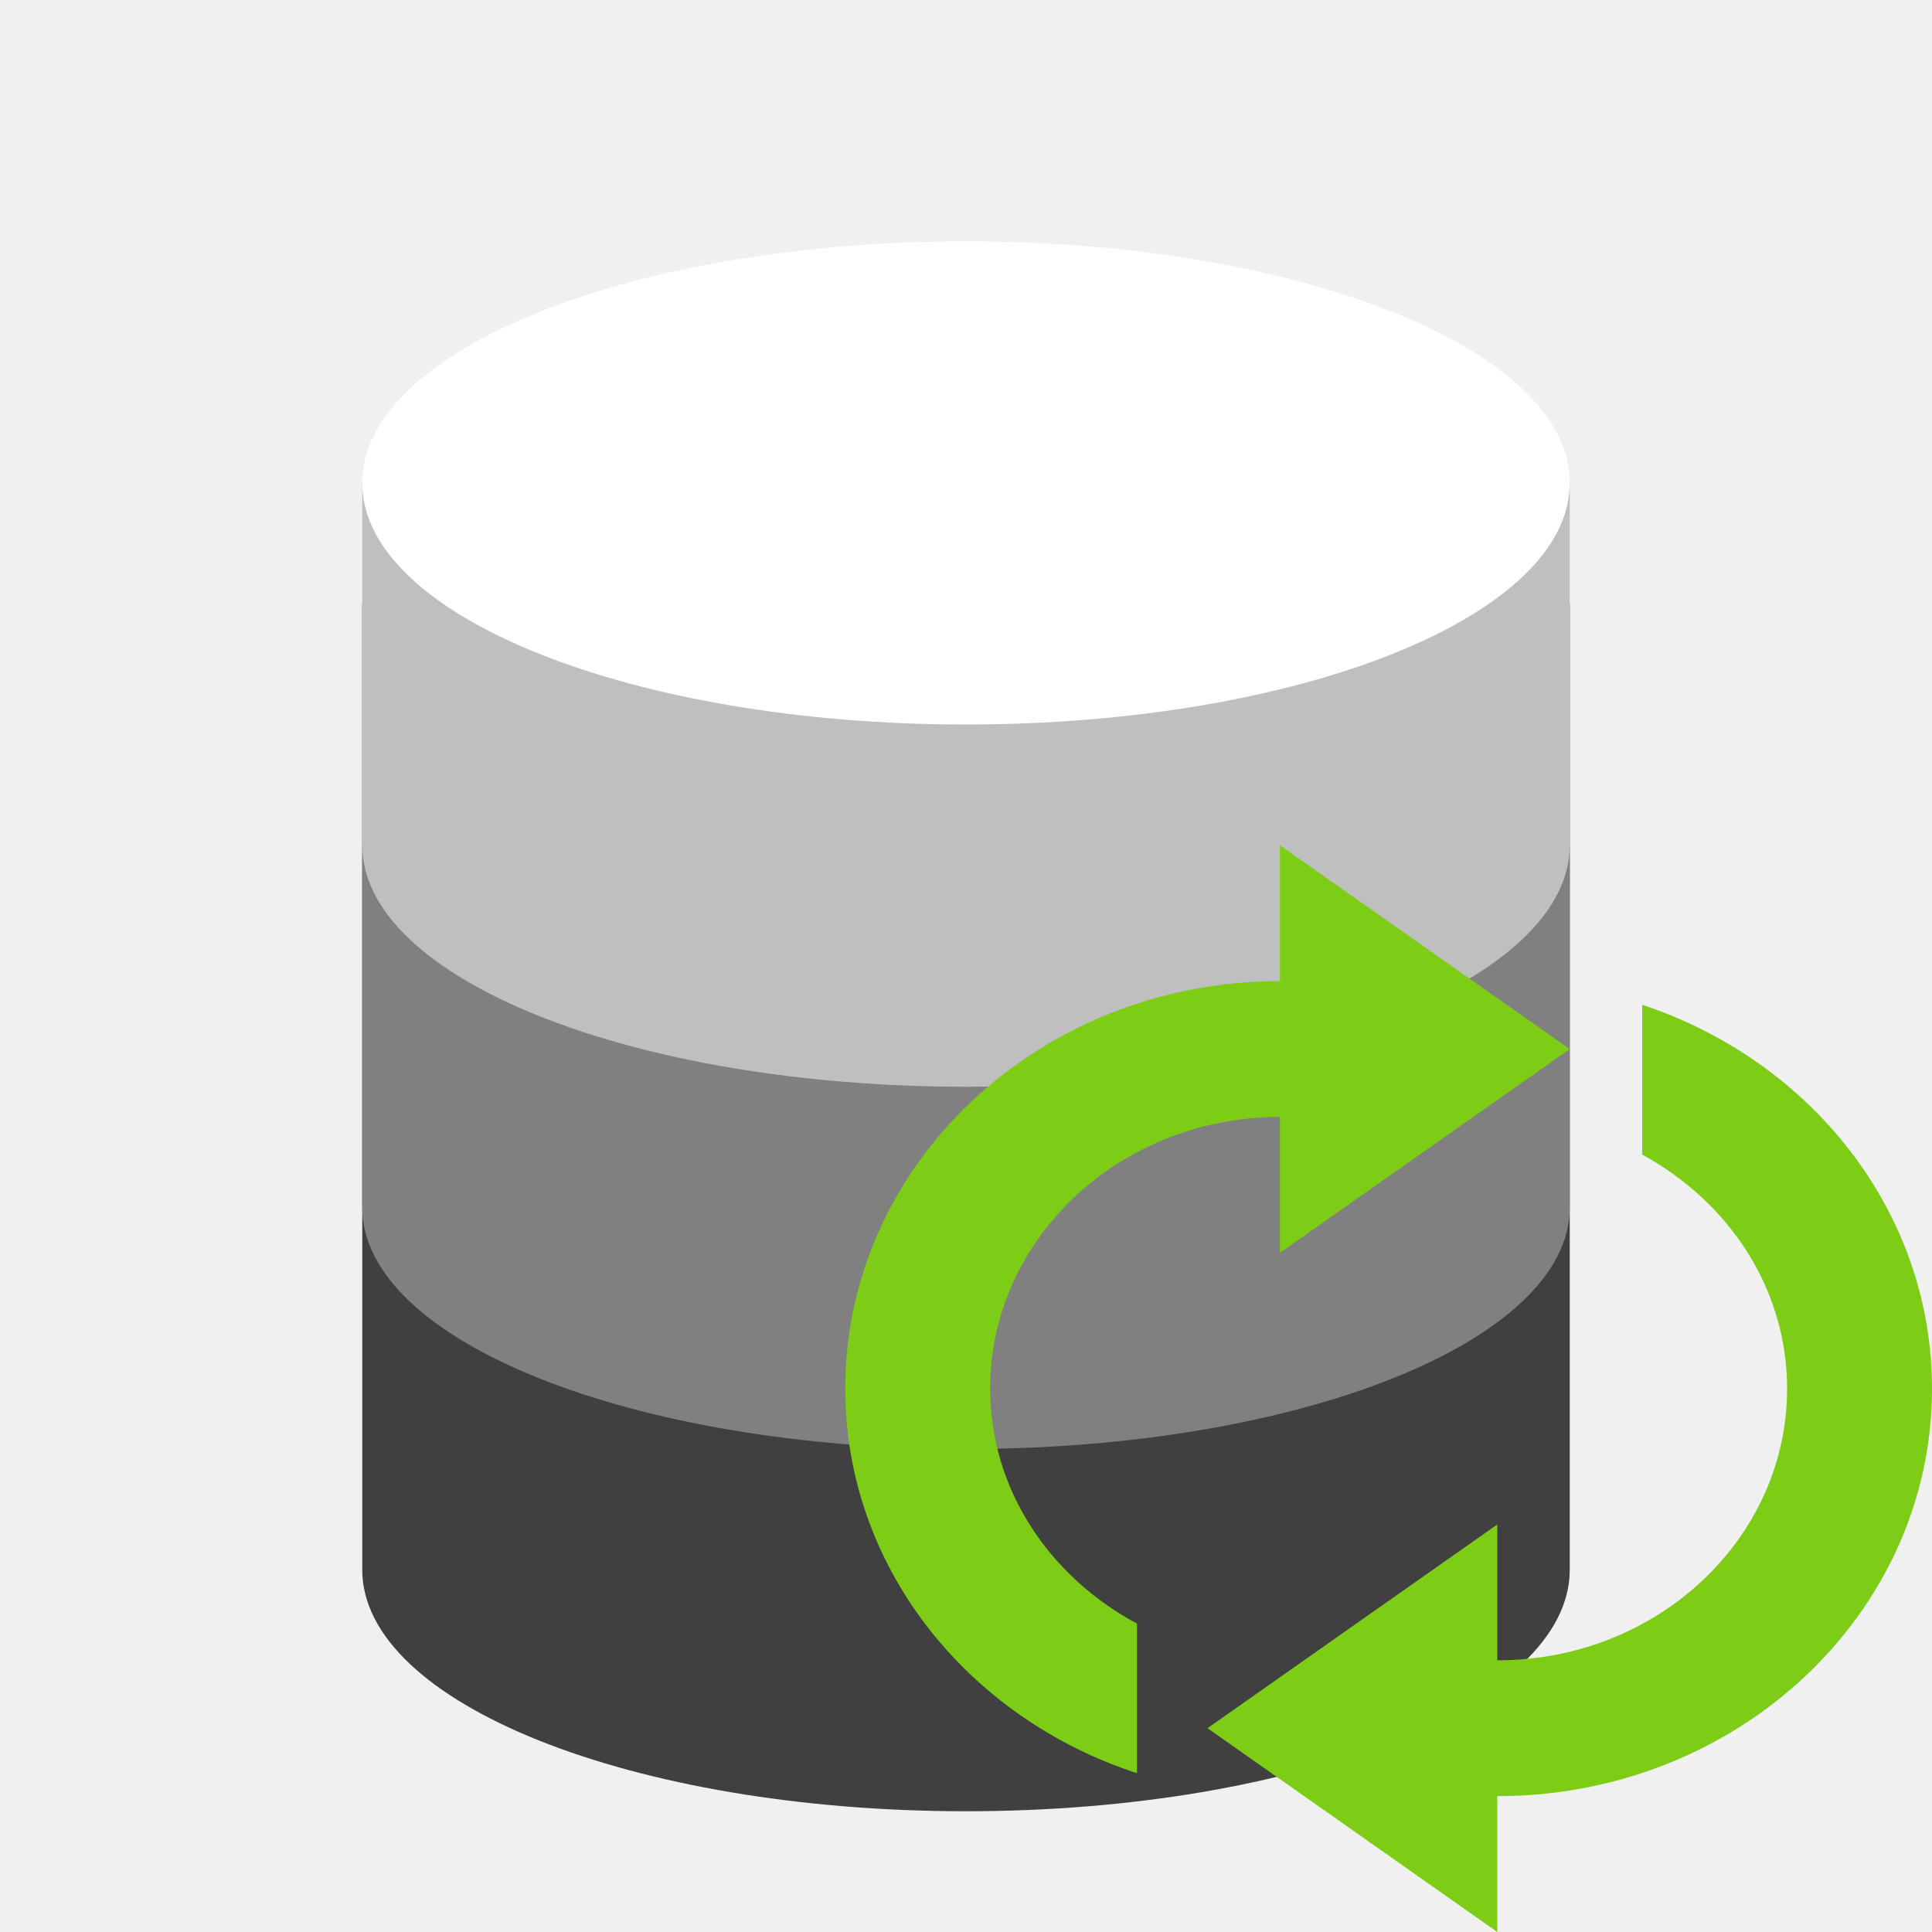
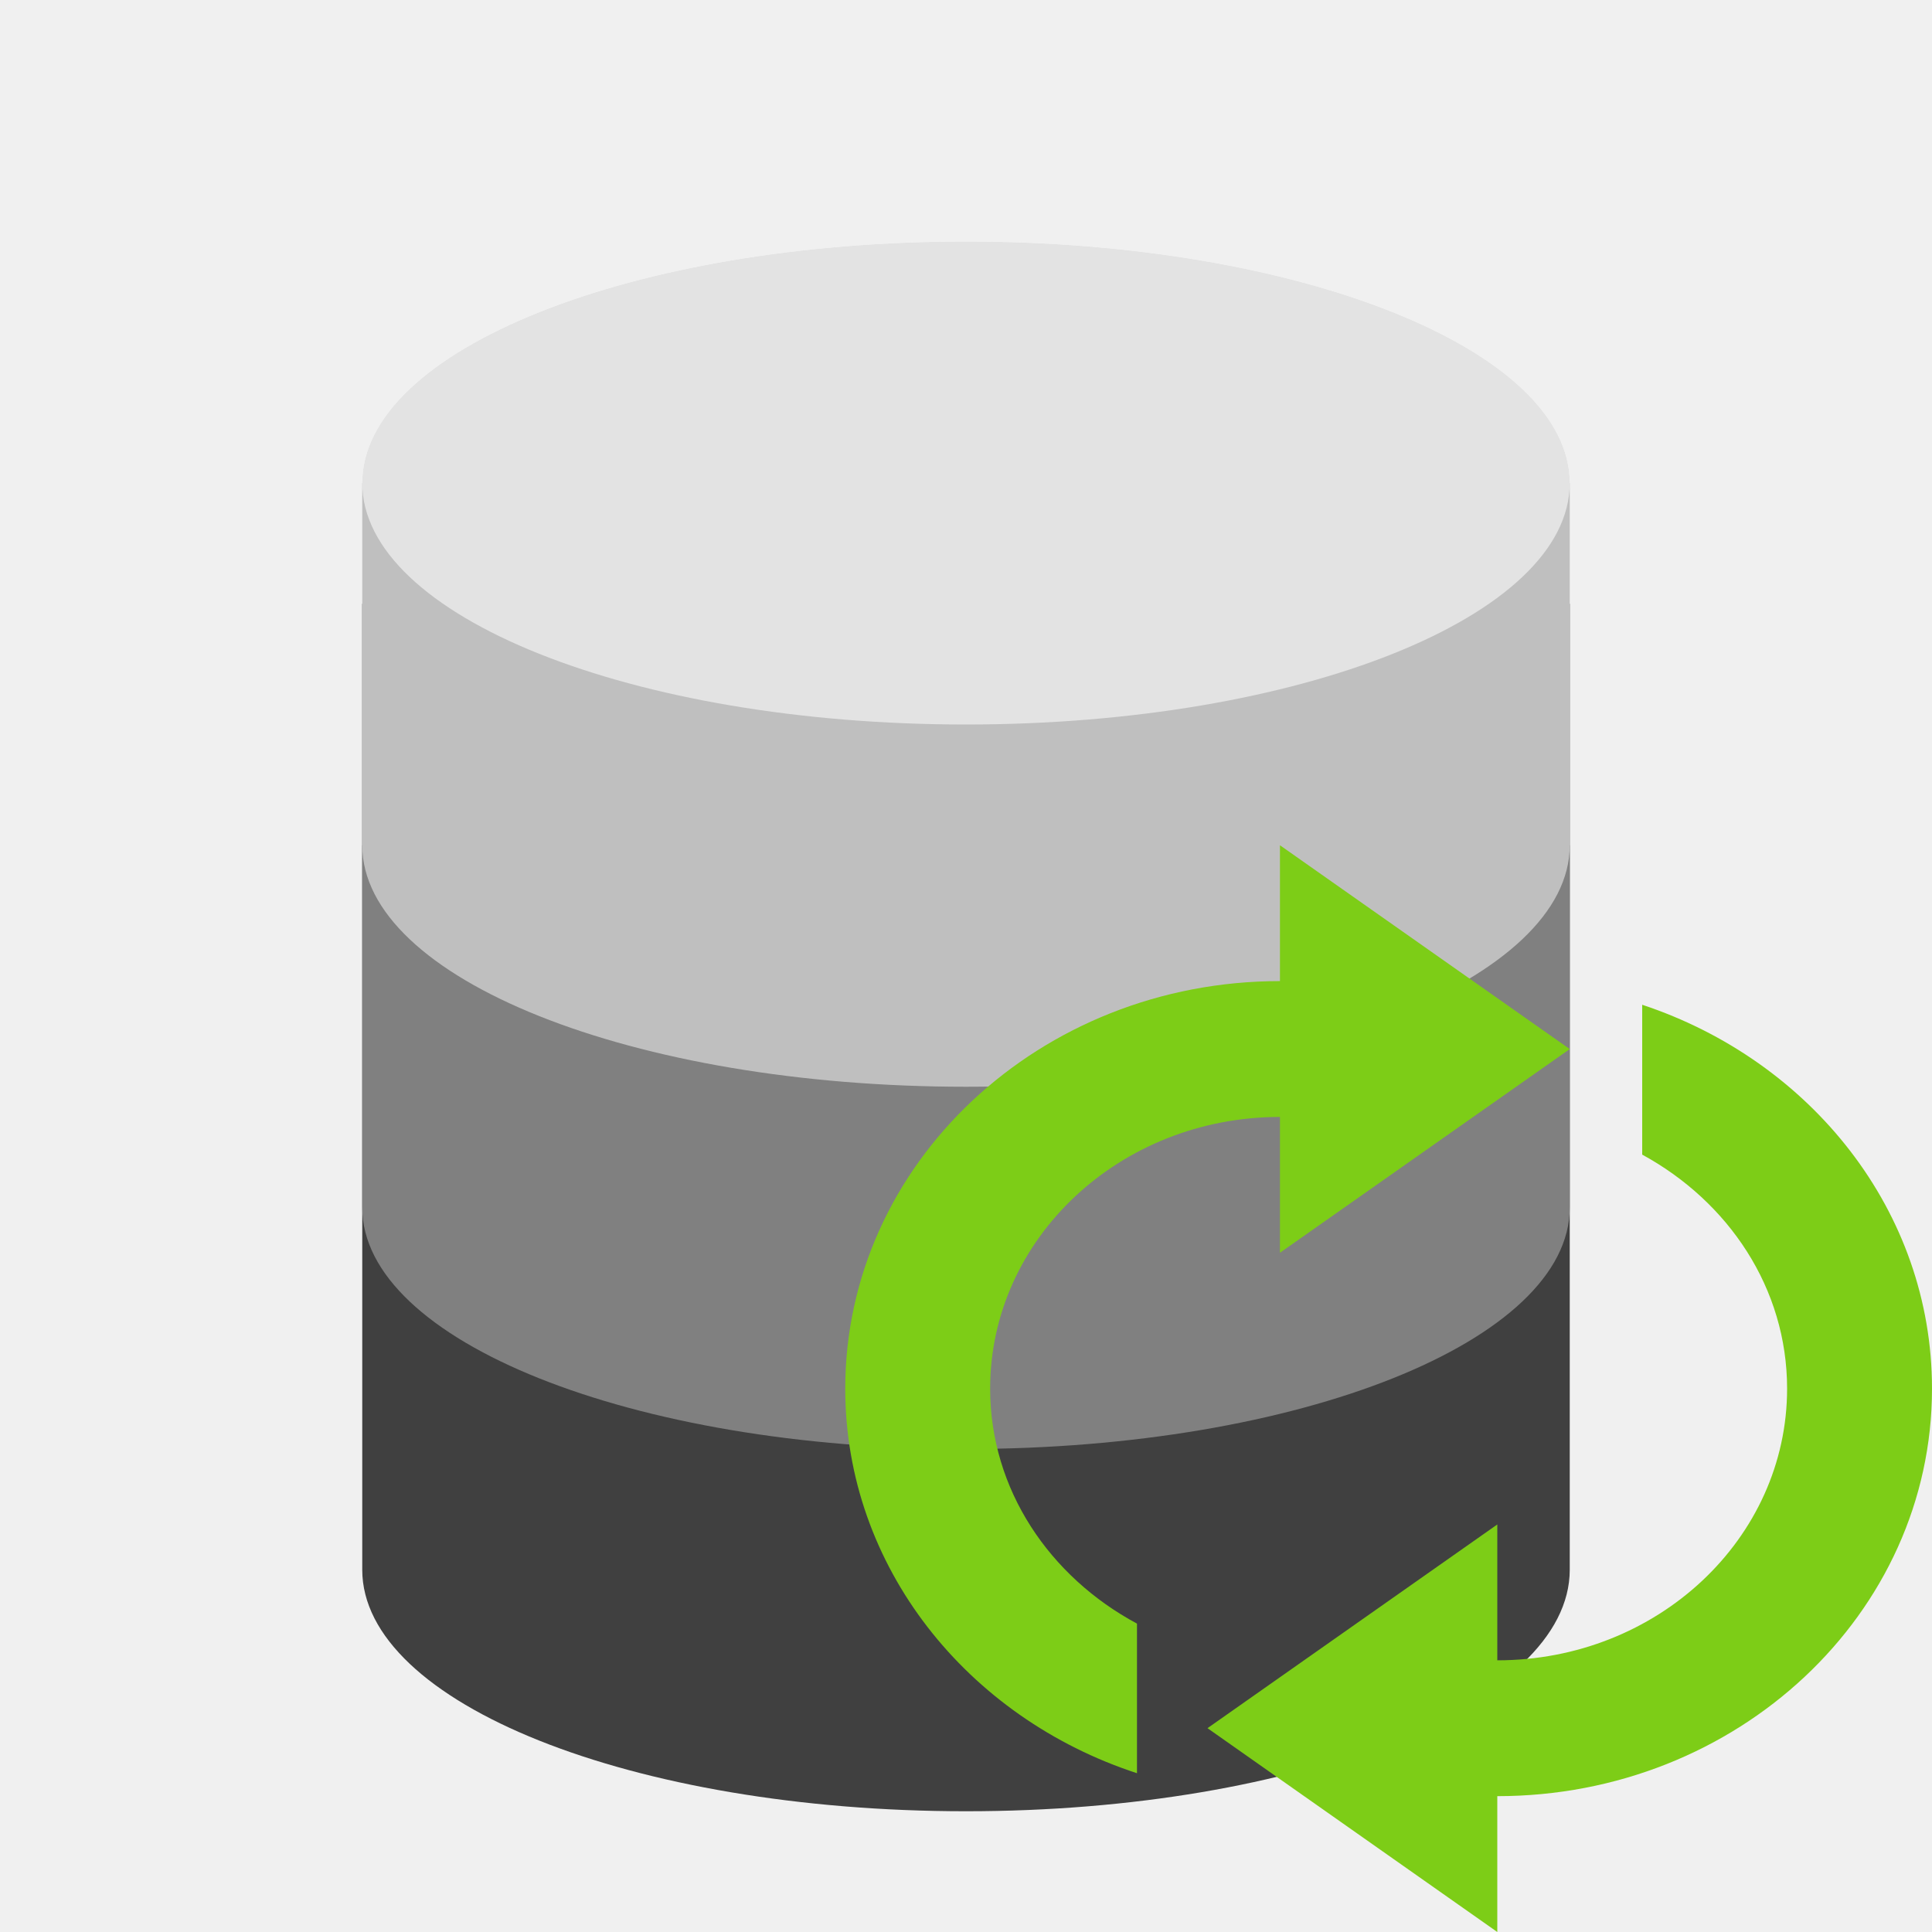
<svg xmlns="http://www.w3.org/2000/svg" width="16" height="16" viewBox="0 0 16 16" fill="none">
  <ellipse cx="8" cy="4" rx="5" ry="2" fill="white" />
  <path fill-rule="evenodd" clip-rule="evenodd" d="M13 5H3V13C3 14.105 5.239 15 8 15C10.761 15 13 14.105 13 13V5Z" fill="#404040" />
  <path fill-rule="evenodd" clip-rule="evenodd" d="M13 7H3V10C3 11.105 5.239 12 8 12C10.761 12 13 11.105 13 10V7Z" fill="#808080" />
  <path fill-rule="evenodd" clip-rule="evenodd" d="M13 4H3V7C3 8.105 5.239 9 8 9C10.761 9 13 8.105 13 7V4Z" fill="#BFBFBF" />
-   <ellipse cx="8" cy="4" rx="5" ry="2" fill="white" />
+   <ellipse cx="8" cy="4" rx="5" ry="2" fill="#E3E3E3" />
  <path d="M10.6 7V8.125C8.612 8.125 7 9.636 7 11.5C7 12.975 8.01 14.226 9.416 14.685V13.446C8.693 13.058 8.2 12.337 8.2 11.5C8.2 10.257 9.275 9.25 10.6 9.25V10.375L13 8.688L10.6 7ZM13.6 8.321V9.562C14.315 9.952 14.8 10.669 14.8 11.5C14.8 12.743 13.725 13.75 12.4 13.75V12.625L10 14.312L12.4 16V14.875C14.388 14.875 16 13.364 16 11.5C16 10.031 14.997 8.784 13.6 8.321Z" fill="#7DCD17" />
</svg>
